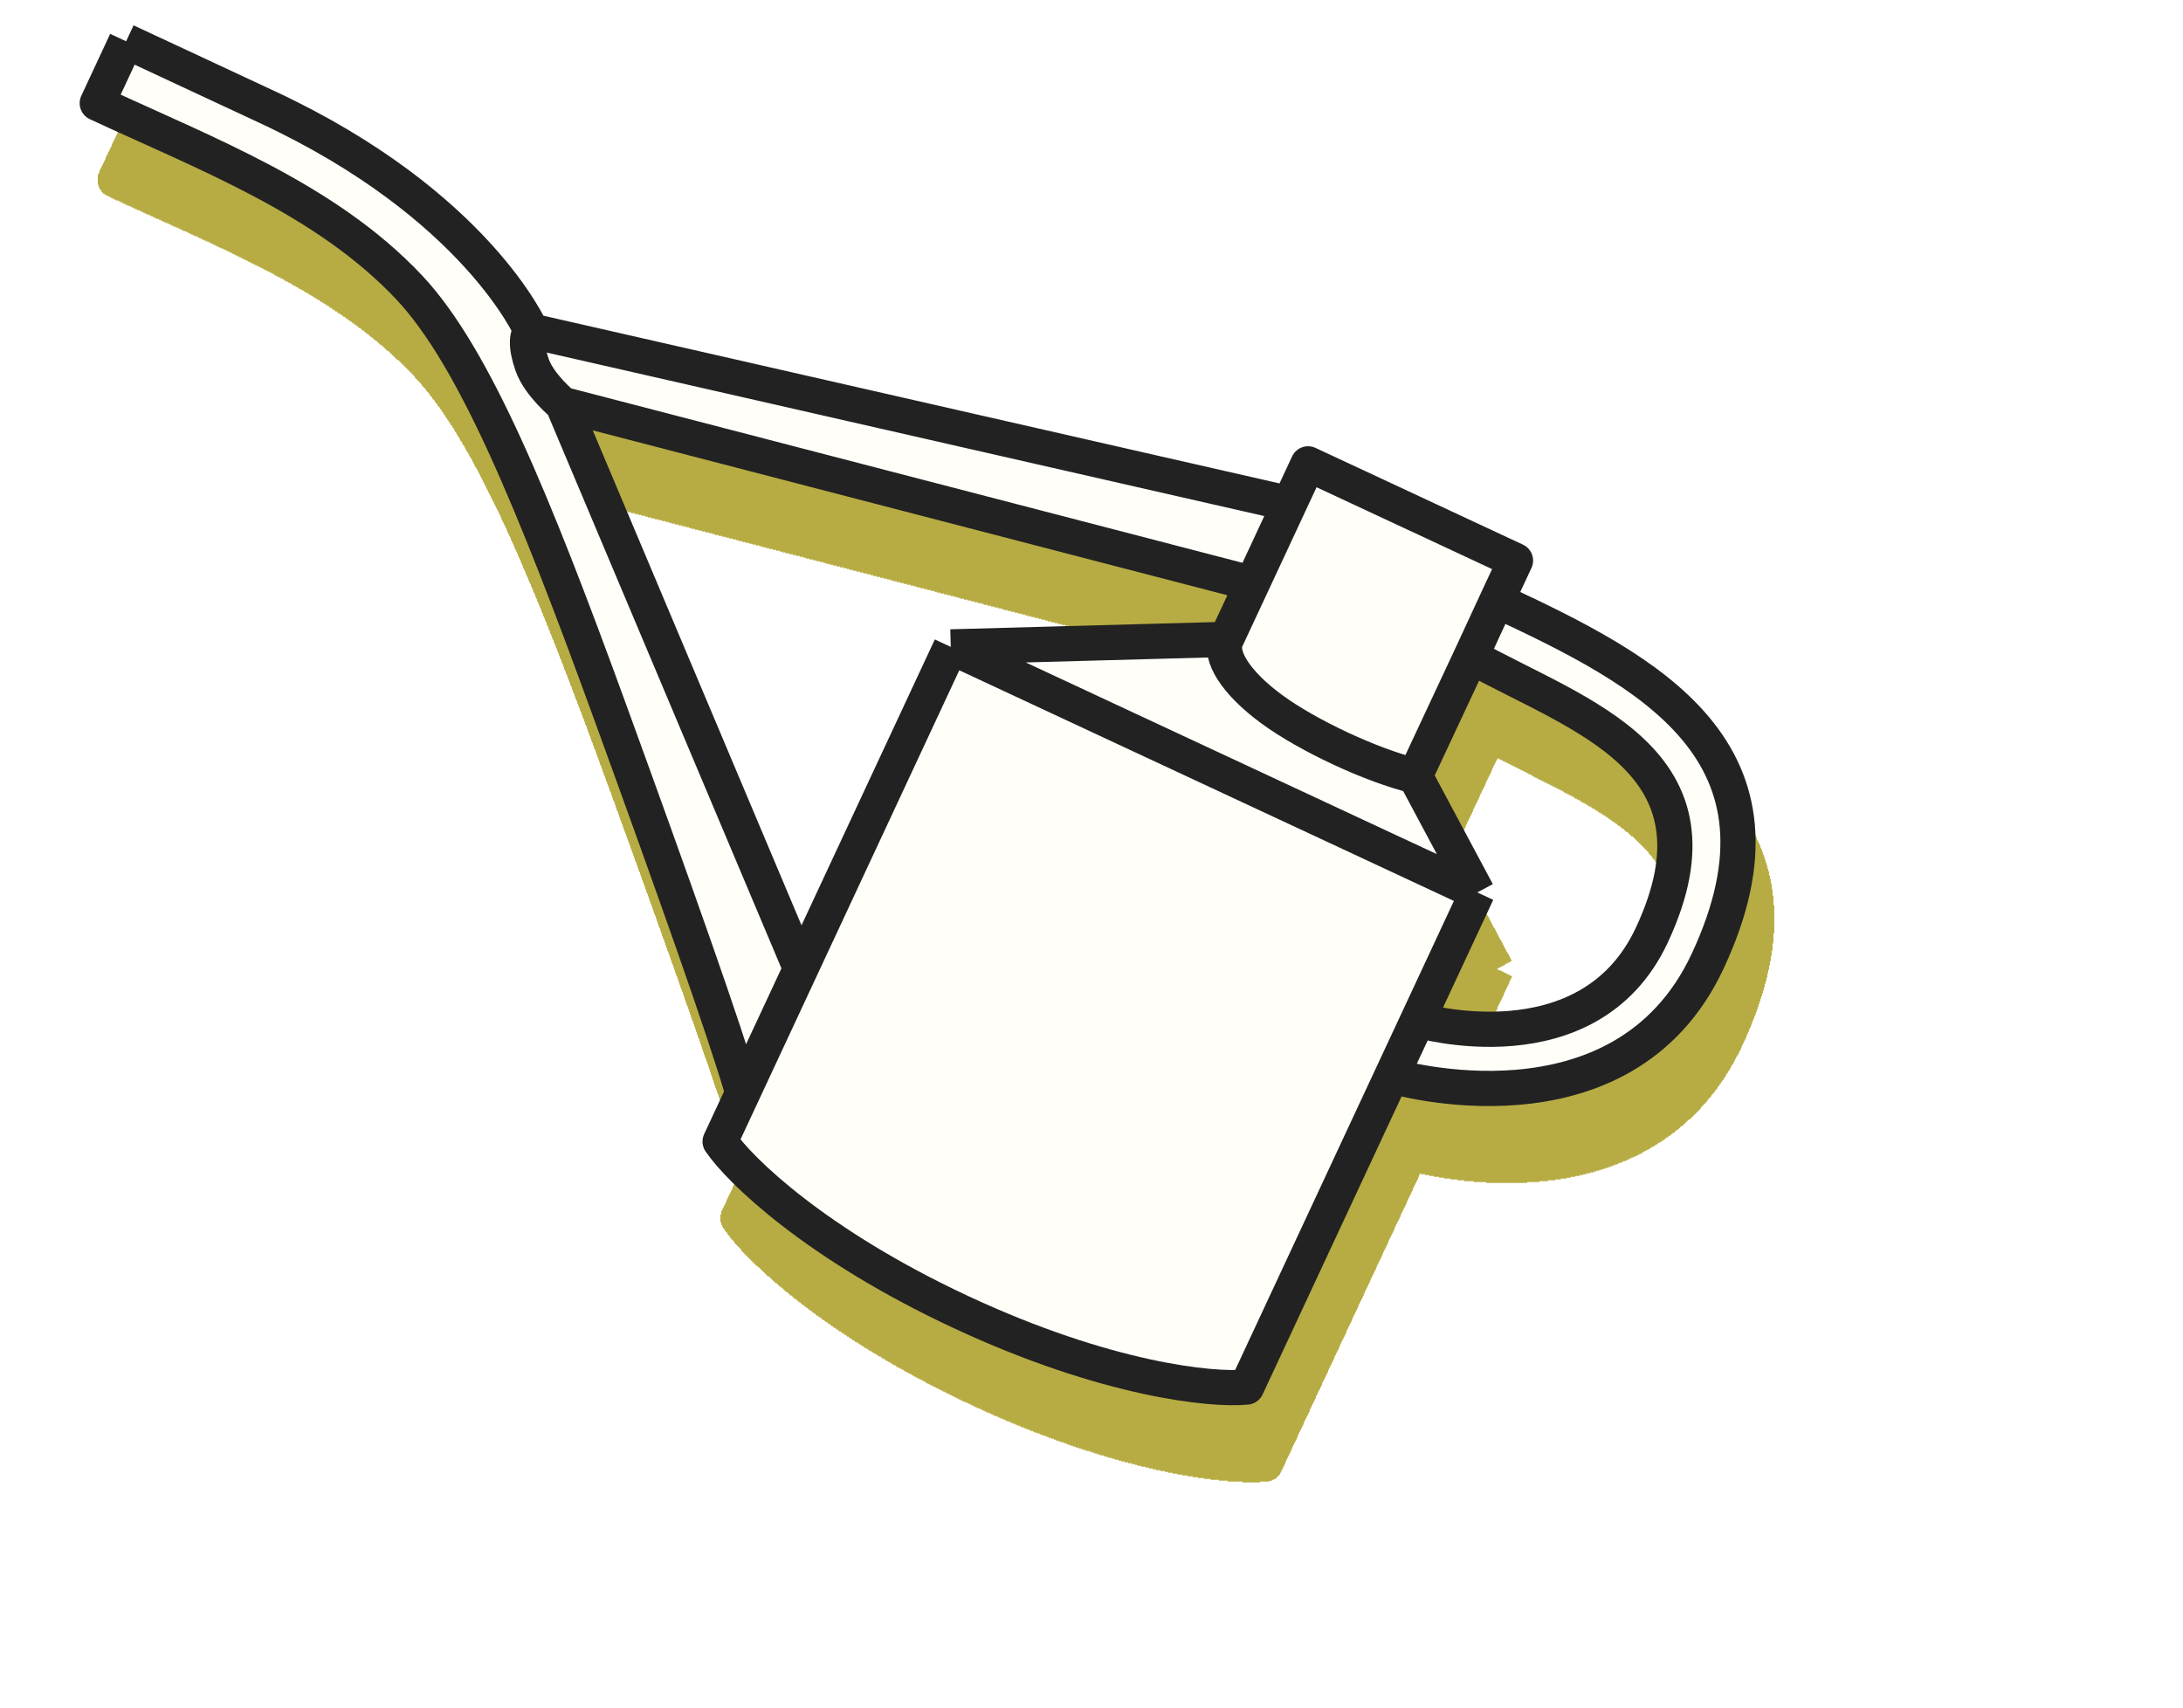
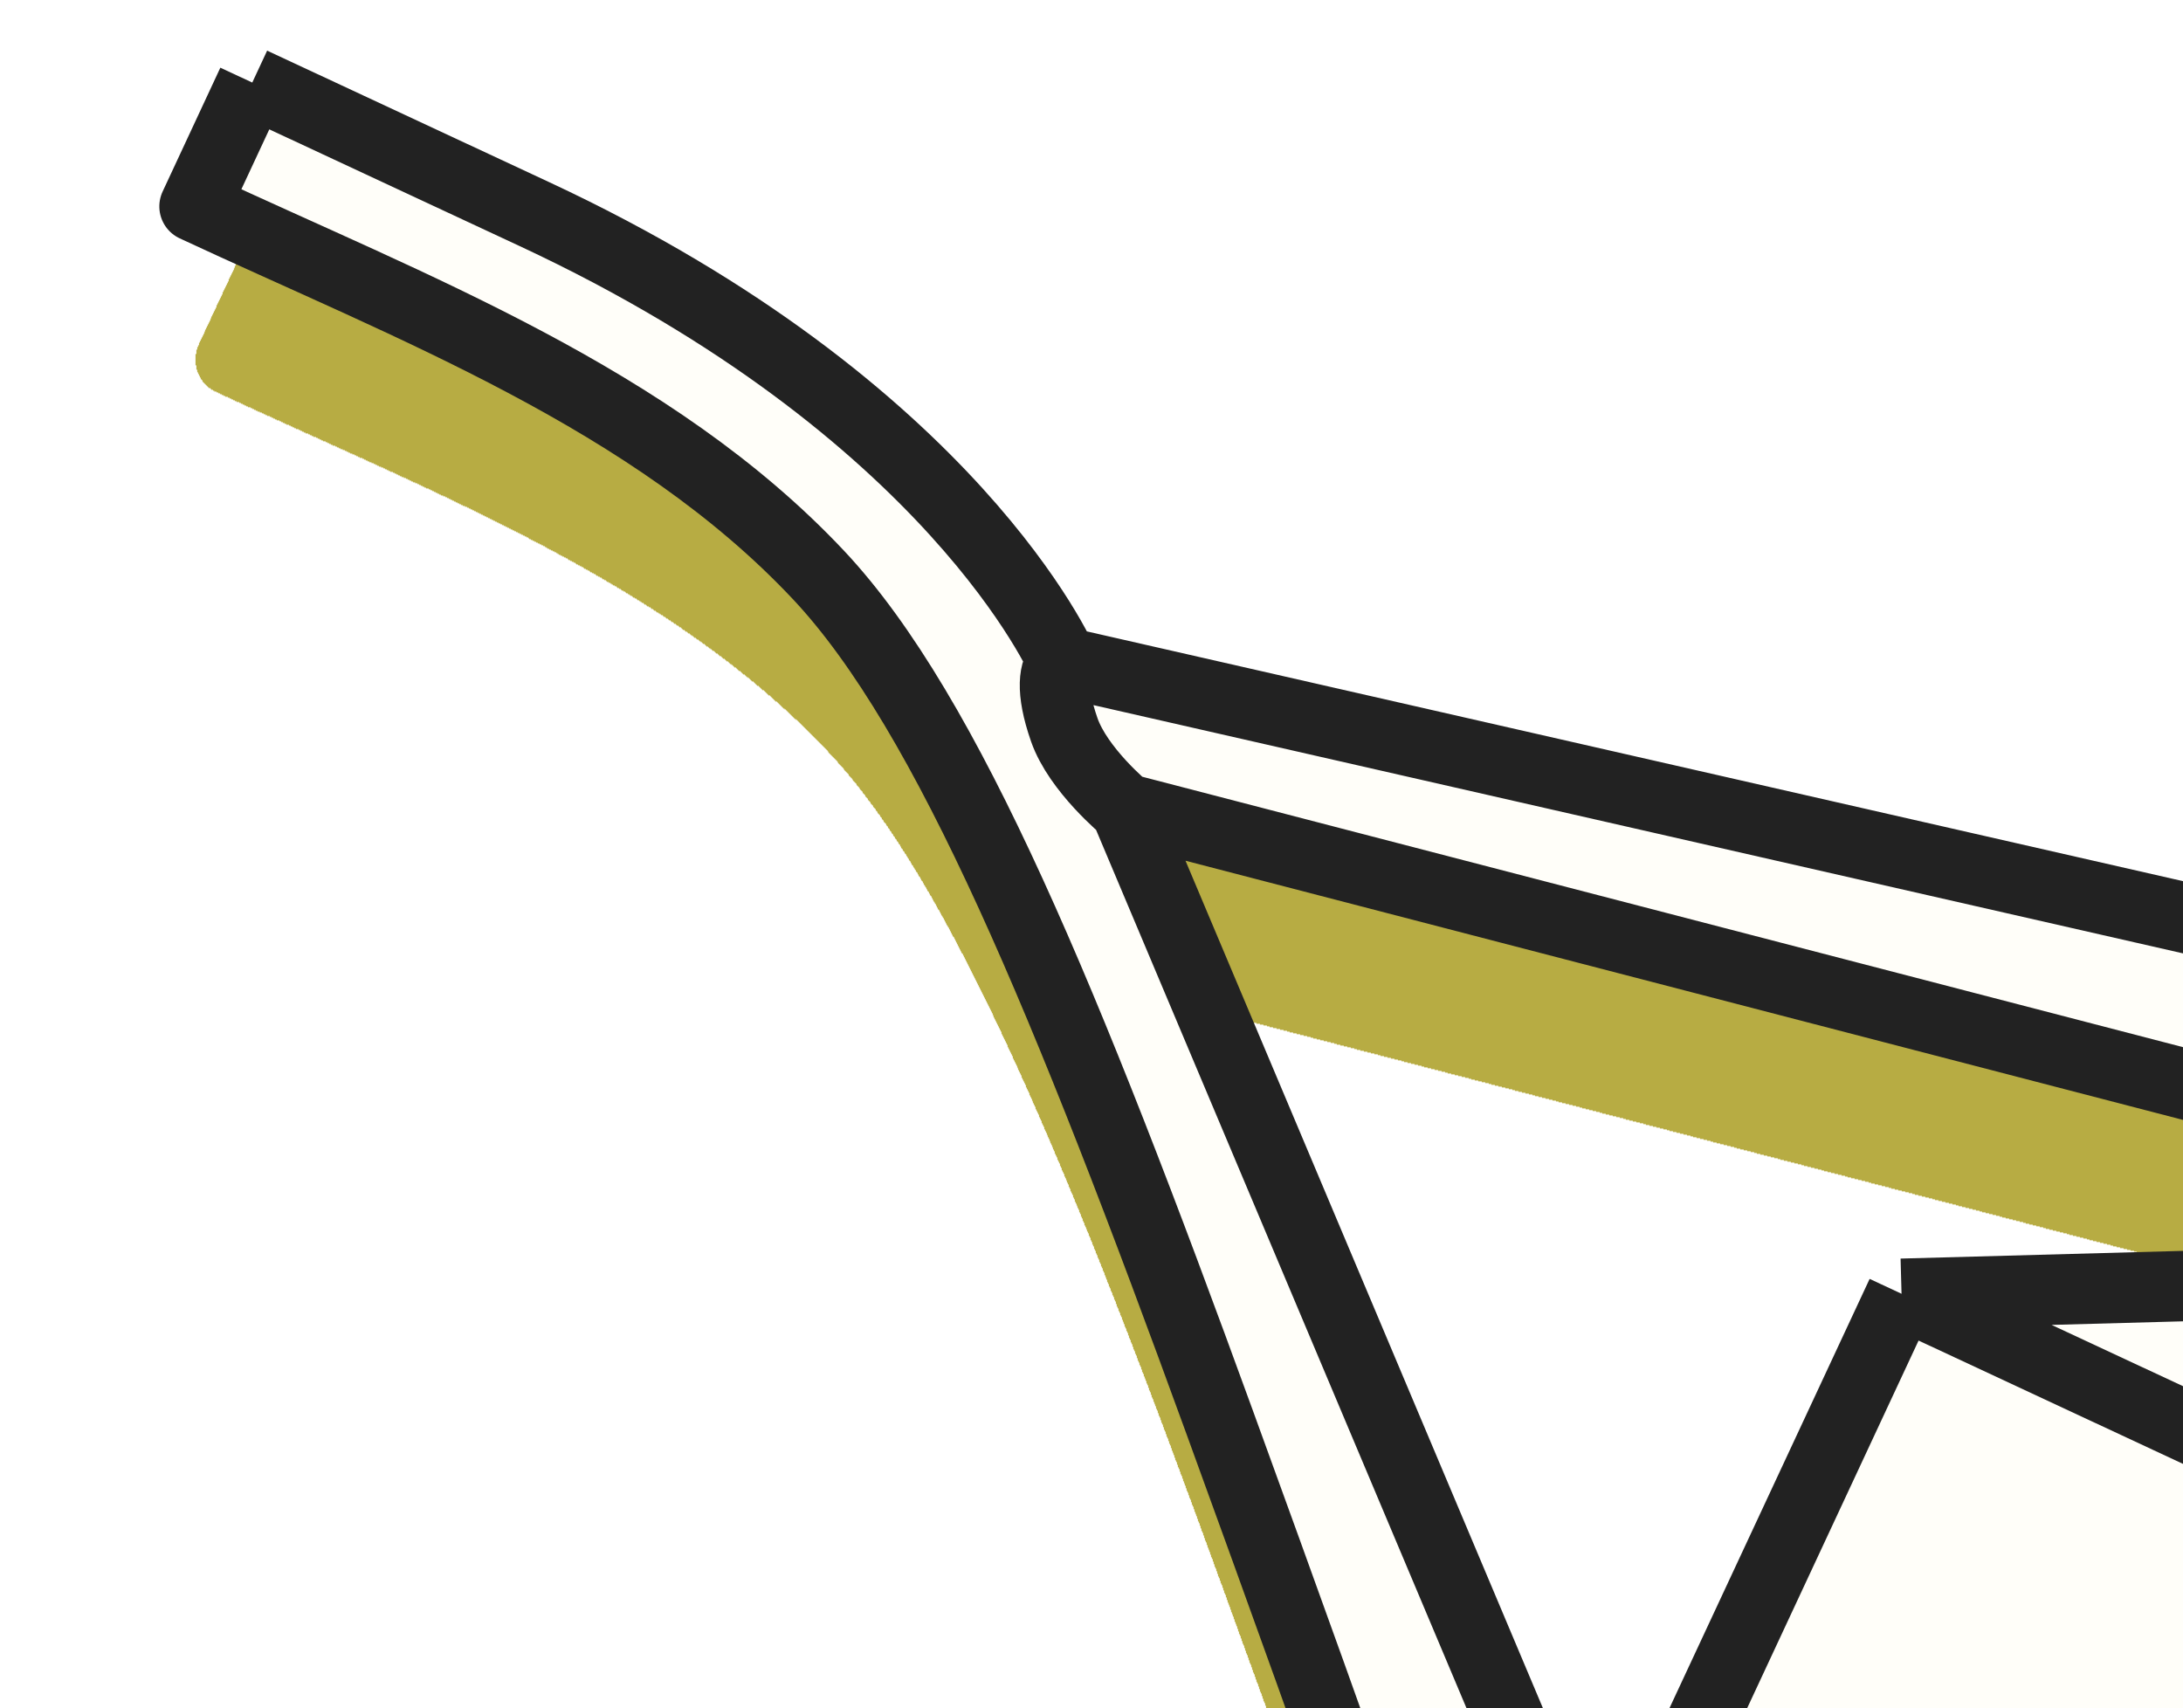
- <svg xmlns="http://www.w3.org/2000/svg" width="124" height="97" viewBox="0 0 124 97" fill="none">
+ <svg xmlns="http://www.w3.org/2000/svg" width="62" height="48.5" viewBox="0 0 62 48.5" fill="none">
  <g filter="url(#filter0_d)" transform="rotate(50 0 100)                 translate(-75 -20)">
    <path fill-rule="evenodd" clip-rule="evenodd" d="M51.617 55.154C39.708 50.819 31.23 48.11 25.853 48.41C18.96 48.796 12.587 52.39 6.438 55.257L4.797 51.74L12.819 47.999C24.727 42.446 32.201 44.684 32.201 44.684L67.395 18.005L66.339 15.739L78.121 10.245L79.177 12.511C87.796 8.492 97.017 4.604 102.565 16.501C107.425 26.923 96.026 34.446 96.026 34.446L104.267 52.119C103.165 53.745 98.832 57.963 90.581 61.811C82.33 65.658 76.313 66.266 74.359 66.065L73.07 63.3C69.748 61.829 61.584 58.782 51.617 55.154ZM69.509 22.537L36.535 46.001L69.782 56.249L61.258 37.969L70.988 25.709L69.509 22.537ZM83.826 22.48L80.666 15.679C87.221 13.174 94.744 8.011 99.393 17.98C102.985 25.684 94.547 31.273 94.547 31.273L91.166 24.023L83.826 22.48Z" fill="#FFFEF9" />
    <path d="M73.07 63.3C69.748 61.829 61.584 58.782 51.617 55.154C39.708 50.819 31.23 48.11 25.853 48.41C18.96 48.796 12.587 52.39 6.438 55.257L4.797 51.74M73.07 63.3L74.359 66.065C76.313 66.266 82.33 65.658 90.581 61.811C98.832 57.963 103.165 53.745 104.267 52.119L96.026 34.446M73.07 63.3L69.782 56.249M96.026 34.446C96.026 34.446 107.425 26.923 102.565 16.501C97.017 4.604 87.796 8.492 79.177 12.511M96.026 34.446L94.547 31.273M79.177 12.511L78.121 10.245L66.339 15.739L67.395 18.005M79.177 12.511L80.666 15.679M67.395 18.005L32.201 44.684M67.395 18.005L69.509 22.537M32.201 44.684C32.201 44.684 24.727 42.446 12.819 47.999M32.201 44.684C32.195 45.004 32.575 45.463 33.704 45.89C34.834 46.317 36.535 46.001 36.535 46.001M12.819 47.999C3.62 52.289 10.639 49.015 4.797 51.74M12.819 47.999L4.797 51.74M36.535 46.001L69.509 22.537M36.535 46.001L69.782 56.249M69.509 22.537L70.988 25.709M70.988 25.709L61.258 37.969M70.988 25.709C71.41 26.615 73.201 26.883 75.678 26.28C78.156 25.676 81.781 23.986 83.826 22.48M61.258 37.969L69.782 56.249M61.258 37.969L91.166 24.023M80.666 15.679L83.826 22.48M80.666 15.679C87.221 13.174 94.744 8.011 99.393 17.98C102.985 25.684 94.547 31.273 94.547 31.273M83.826 22.48L91.166 24.023M91.166 24.023L94.547 31.273" stroke="#222222" stroke-width="2" stroke-linejoin="round" />
  </g>
  <defs>
    <filter id="filter0_d" x="0.671" y="0.671" width="122.437" height="95.527" filterUnits="userSpaceOnUse" color-interpolation-filters="sRGB">
      <feFlood flood-opacity="0" result="BackgroundImageFix" />
      <feColorMatrix in="SourceAlpha" type="matrix" values="0 0 0 0 0 0 0 0 0 0 0 0 0 0 0 0 0 0 127 0" />
      <feOffset dx="4" dy="2" />
      <feColorMatrix type="matrix" values="0 0 0 0 0.718 0 0 0 0 0.675 0 0 0 0 0.263 0 0 0 1 0" />
      <feBlend mode="normal" in2="BackgroundImageFix" result="effect1_dropShadow" />
      <feBlend mode="normal" in="SourceGraphic" in2="effect1_dropShadow" result="shape" />
    </filter>
  </defs>
</svg>
